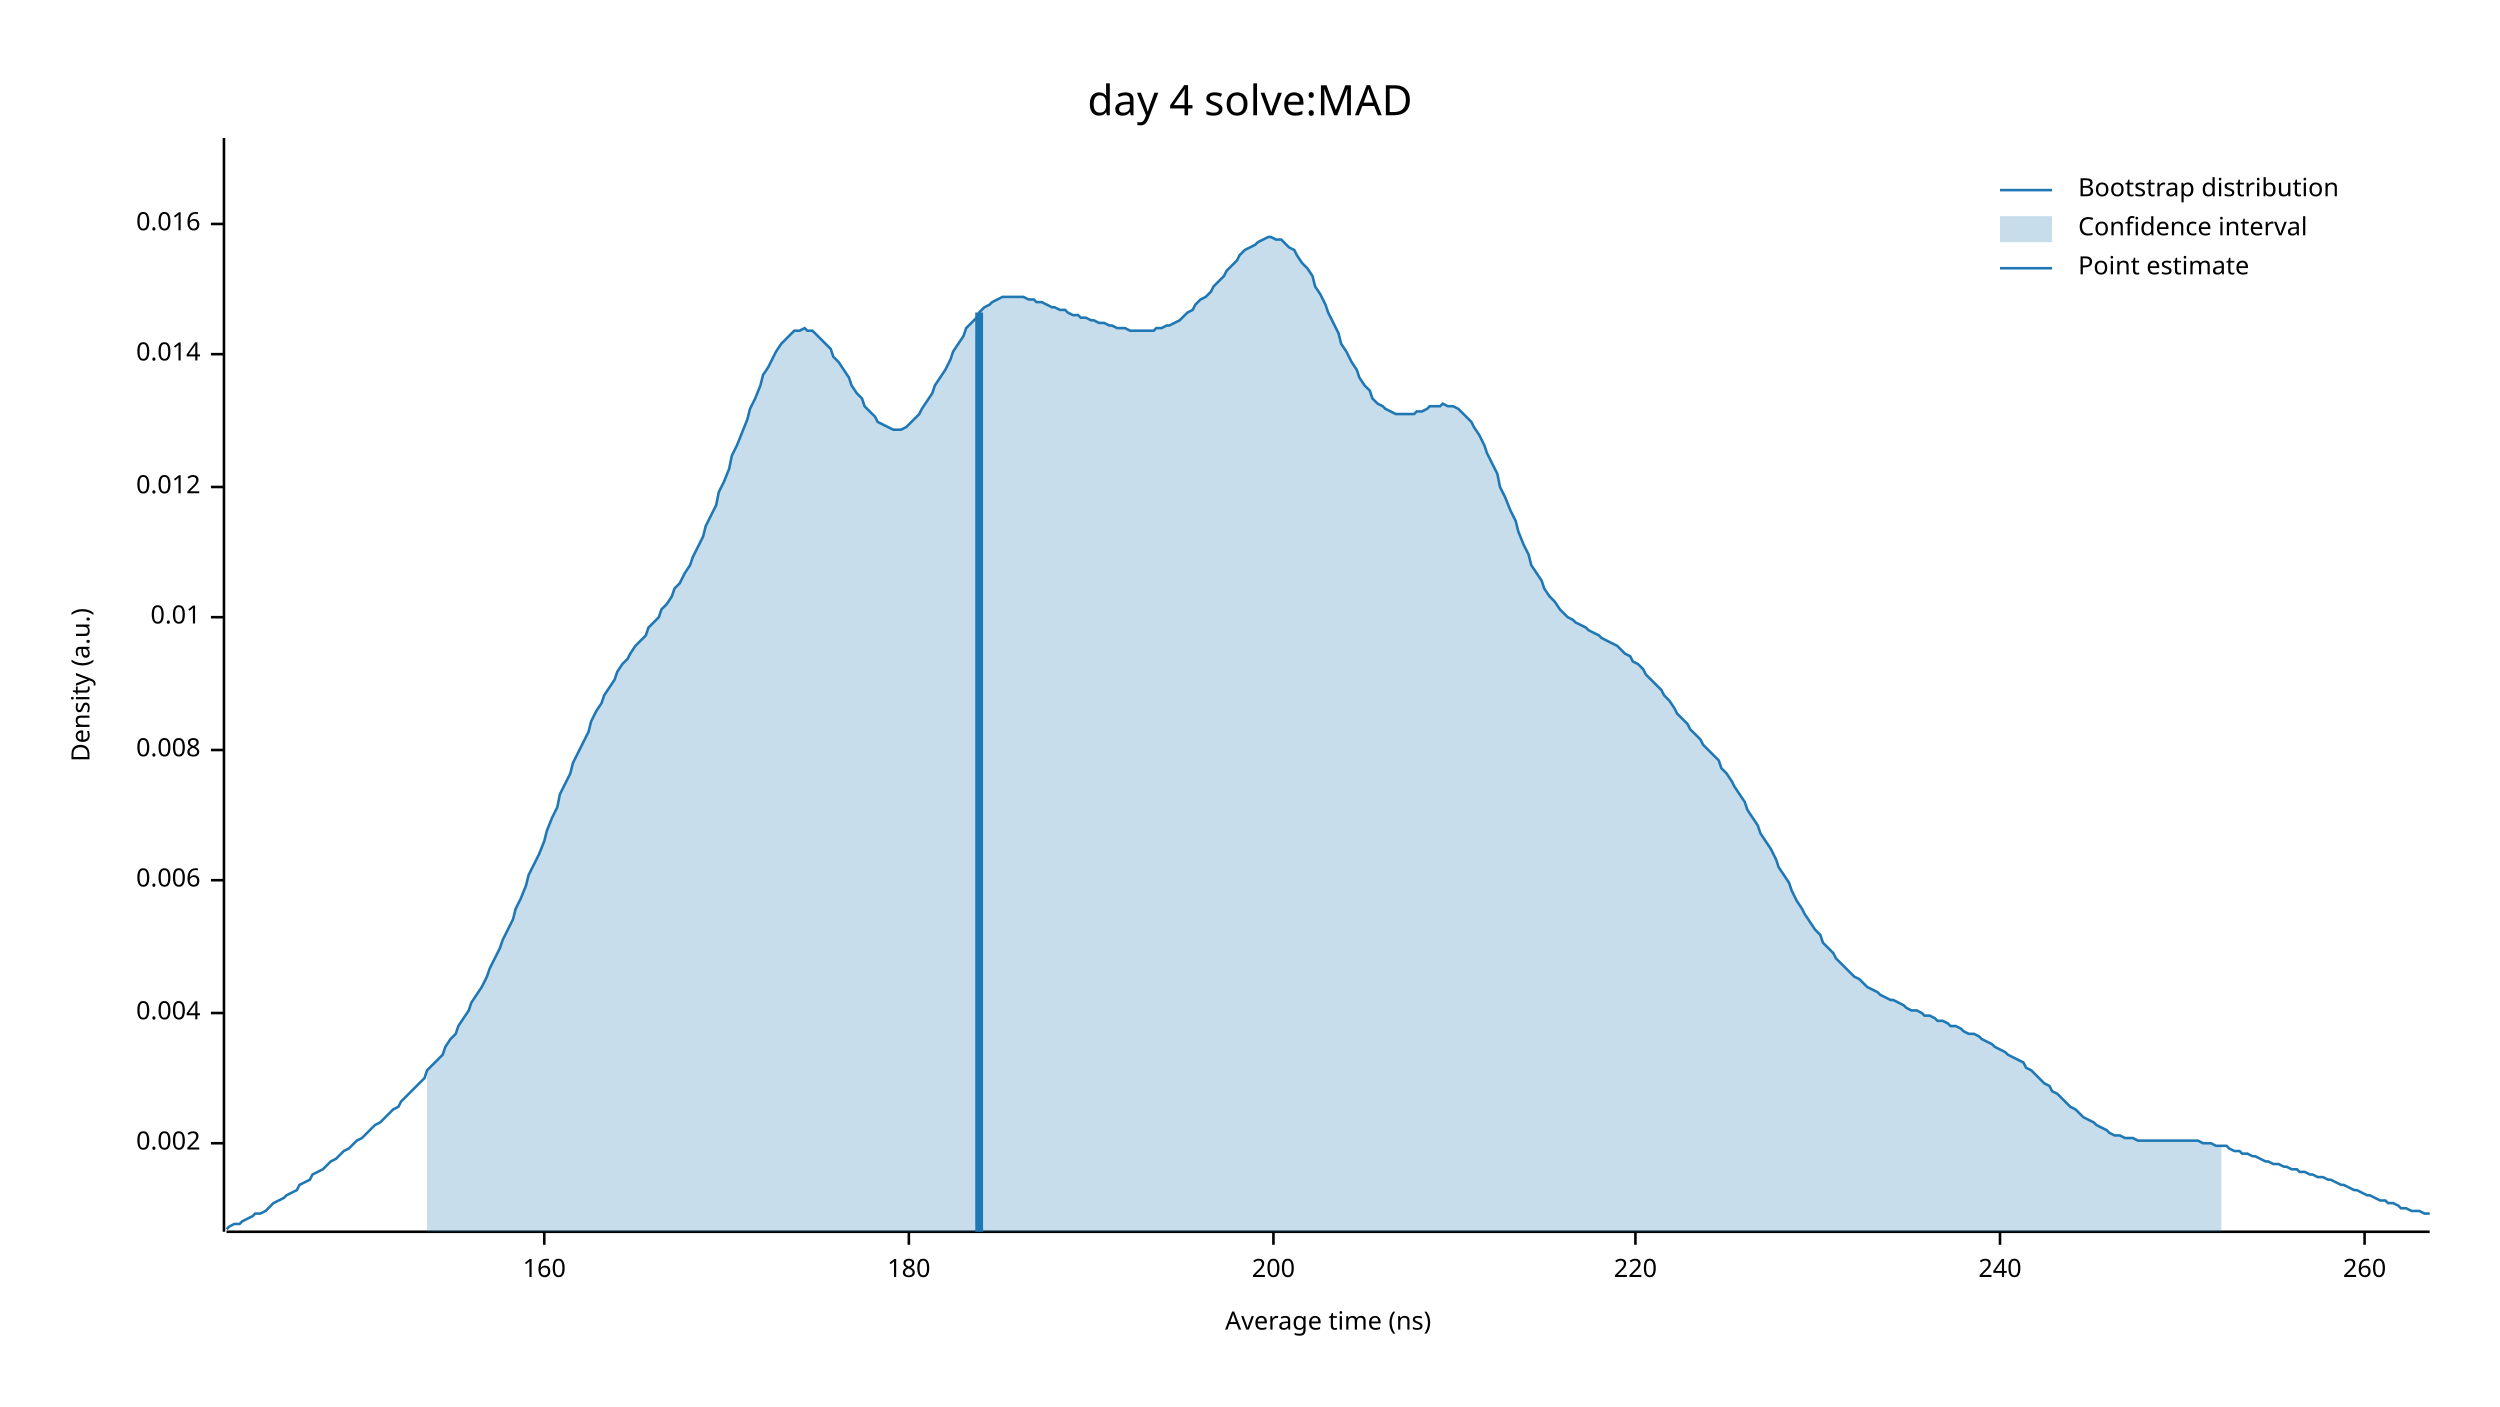
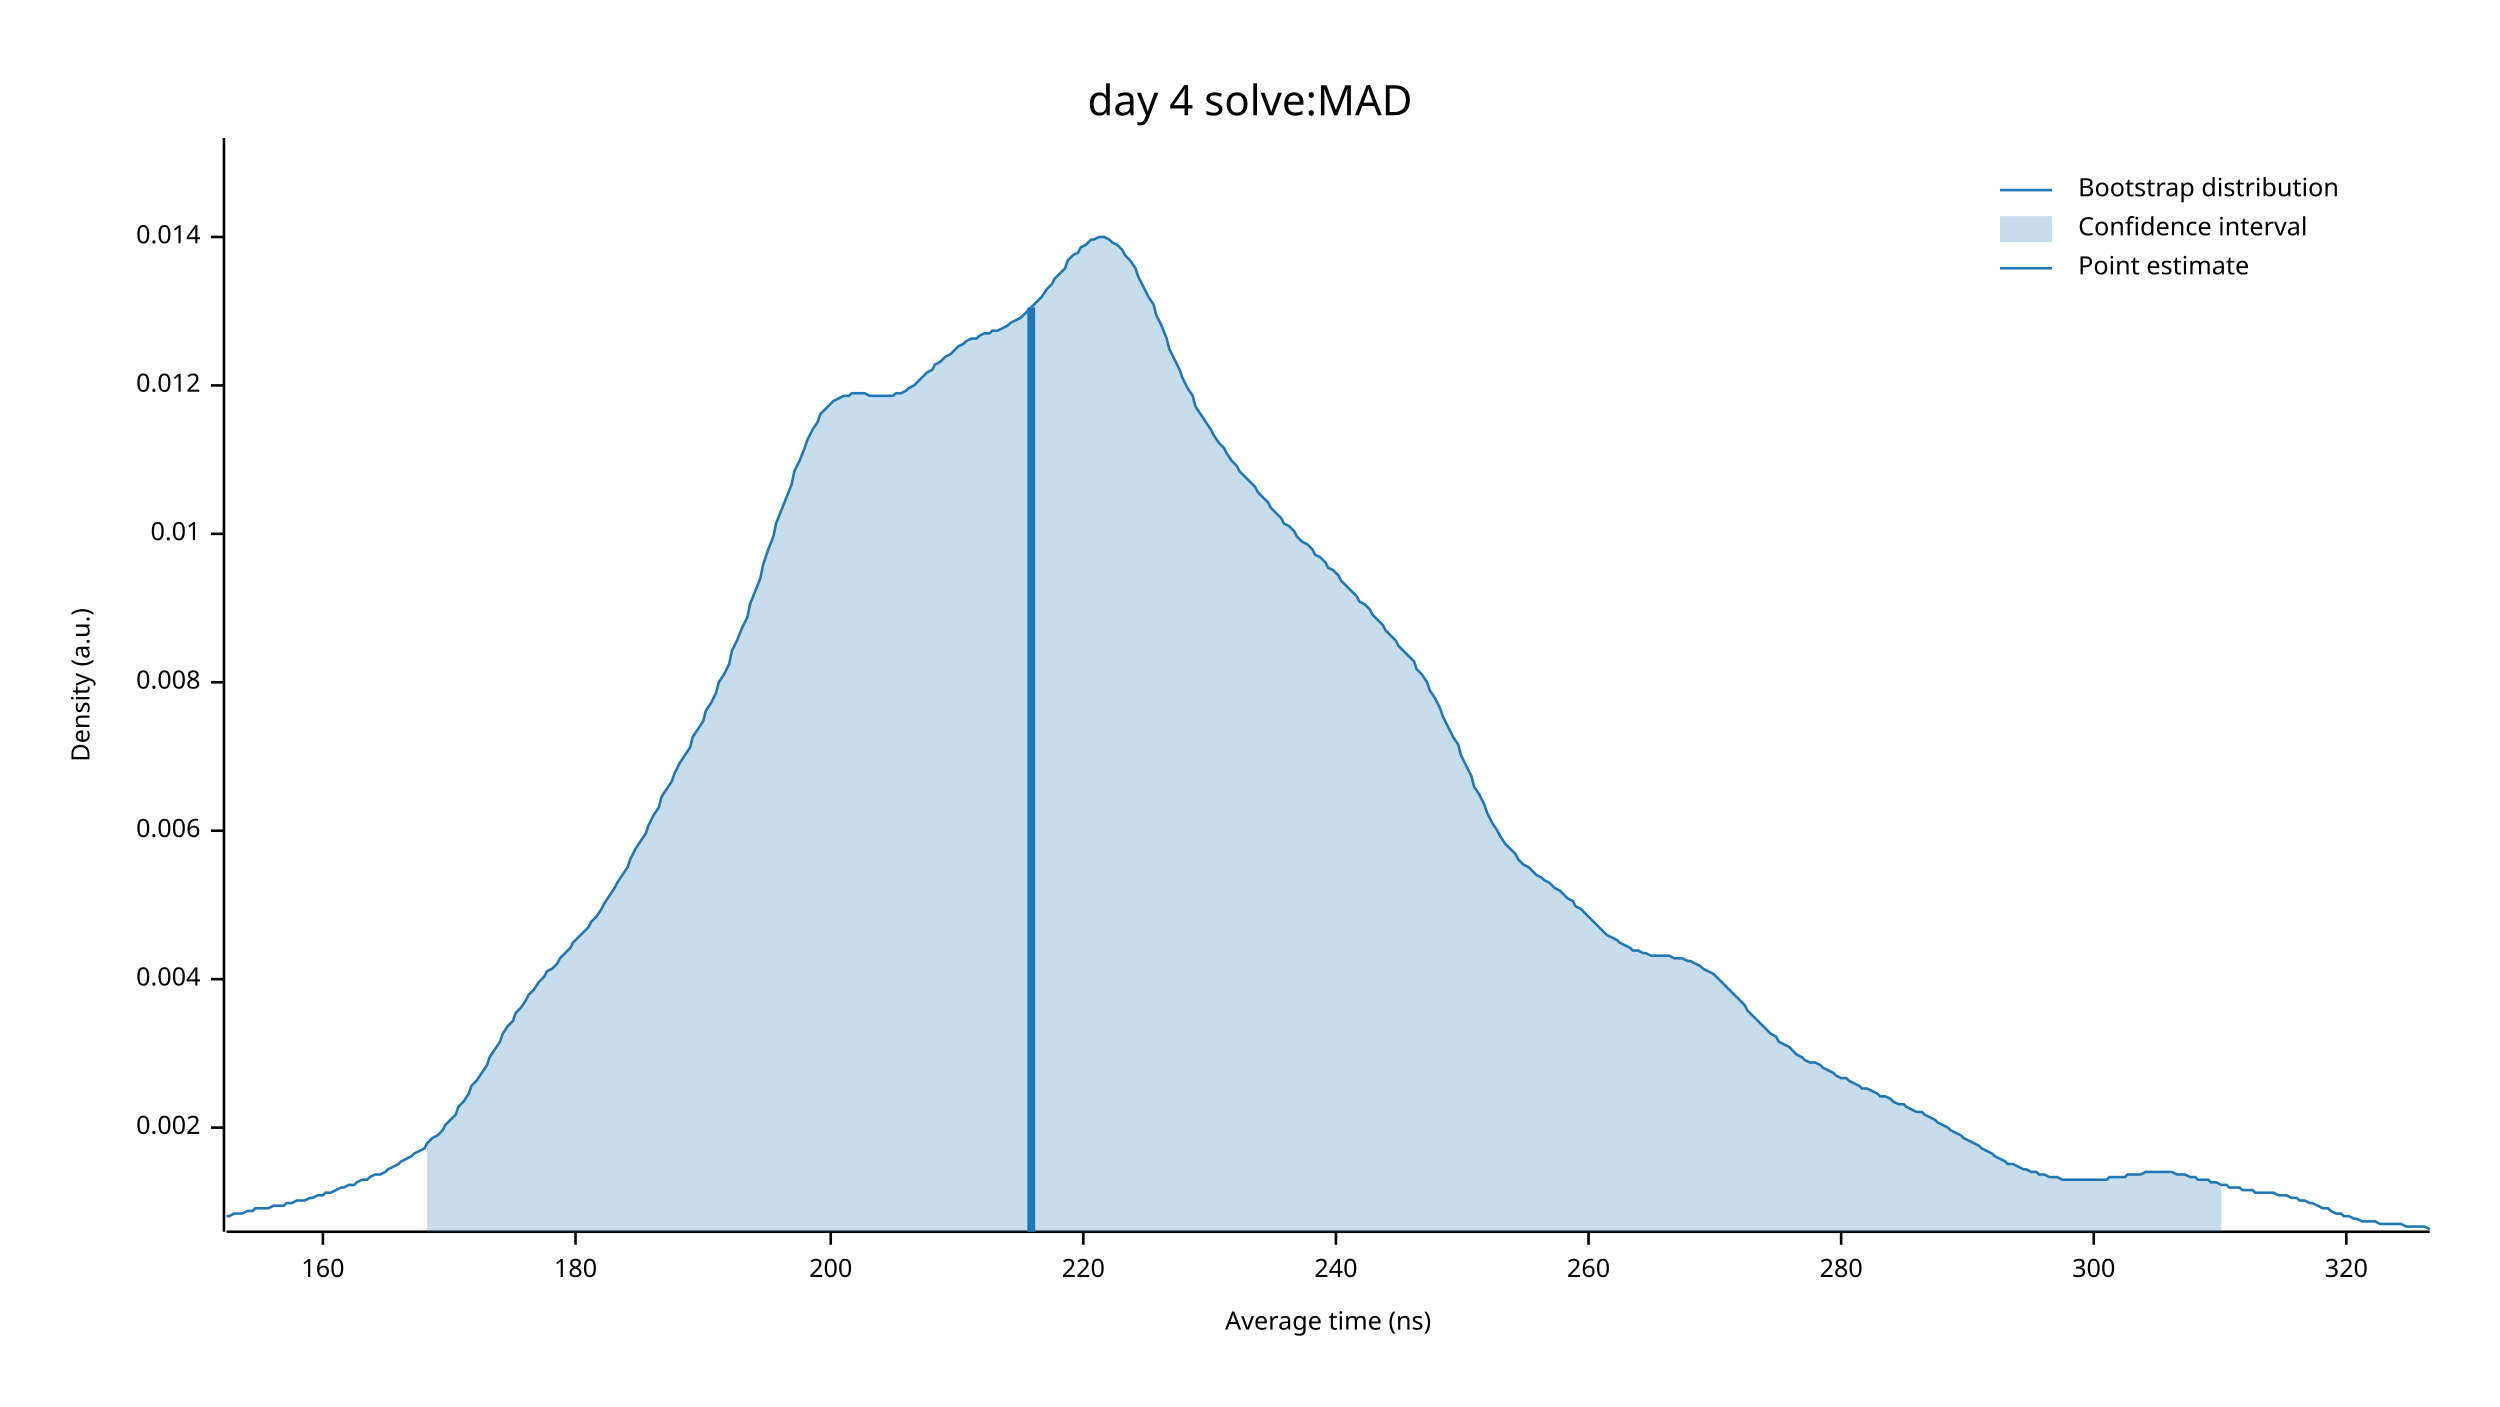
<svg xmlns="http://www.w3.org/2000/svg" width="960" height="540" viewBox="0 0 960 540">
  <text x="480" y="32" dy="0.76em" text-anchor="middle" font-family="sans-serif" font-size="16.129" opacity="1" fill="#000000">
day 4 solve:MAD
</text>
  <text x="27" y="263" dy="0.76em" text-anchor="middle" font-family="sans-serif" font-size="9.677" opacity="1" fill="#000000" transform="rotate(270, 27, 263)">
Density (a.u.)
</text>
  <text x="510" y="513" dy="-0.5ex" text-anchor="middle" font-family="sans-serif" font-size="9.677" opacity="1" fill="#000000">
Average time (ns)
</text>
  <polyline fill="none" opacity="1" stroke="#000000" stroke-width="1" points="86,53 86,473 " />
-   <text x="77" y="439" dy="0.5ex" text-anchor="end" font-family="sans-serif" font-size="9.677" opacity="1" fill="#000000">
+   <text x="77" y="433" dy="0.5ex" text-anchor="end" font-family="sans-serif" font-size="9.677" opacity="1" fill="#000000">
0.002
</text>
-   <polyline fill="none" opacity="1" stroke="#000000" stroke-width="1" points="81,439 86,439 " />
-   <text x="77" y="389" dy="0.5ex" text-anchor="end" font-family="sans-serif" font-size="9.677" opacity="1" fill="#000000">
+   <polyline fill="none" opacity="1" stroke="#000000" stroke-width="1" points="81,433 86,433 " />
+   <text x="77" y="376" dy="0.5ex" text-anchor="end" font-family="sans-serif" font-size="9.677" opacity="1" fill="#000000">
0.004
</text>
-   <polyline fill="none" opacity="1" stroke="#000000" stroke-width="1" points="81,389 86,389 " />
-   <text x="77" y="338" dy="0.5ex" text-anchor="end" font-family="sans-serif" font-size="9.677" opacity="1" fill="#000000">
+   <polyline fill="none" opacity="1" stroke="#000000" stroke-width="1" points="81,376 86,376 " />
+   <text x="77" y="319" dy="0.5ex" text-anchor="end" font-family="sans-serif" font-size="9.677" opacity="1" fill="#000000">
0.006
</text>
-   <polyline fill="none" opacity="1" stroke="#000000" stroke-width="1" points="81,338 86,338 " />
-   <text x="77" y="288" dy="0.5ex" text-anchor="end" font-family="sans-serif" font-size="9.677" opacity="1" fill="#000000">
+   <polyline fill="none" opacity="1" stroke="#000000" stroke-width="1" points="81,319 86,319 " />
+   <text x="77" y="262" dy="0.5ex" text-anchor="end" font-family="sans-serif" font-size="9.677" opacity="1" fill="#000000">
0.008
</text>
-   <polyline fill="none" opacity="1" stroke="#000000" stroke-width="1" points="81,288 86,288 " />
-   <text x="77" y="237" dy="0.5ex" text-anchor="end" font-family="sans-serif" font-size="9.677" opacity="1" fill="#000000">
+   <polyline fill="none" opacity="1" stroke="#000000" stroke-width="1" points="81,262 86,262 " />
+   <text x="77" y="205" dy="0.5ex" text-anchor="end" font-family="sans-serif" font-size="9.677" opacity="1" fill="#000000">
0.01
</text>
-   <polyline fill="none" opacity="1" stroke="#000000" stroke-width="1" points="81,237 86,237 " />
-   <text x="77" y="187" dy="0.5ex" text-anchor="end" font-family="sans-serif" font-size="9.677" opacity="1" fill="#000000">
+   <polyline fill="none" opacity="1" stroke="#000000" stroke-width="1" points="81,205 86,205 " />
+   <text x="77" y="148" dy="0.5ex" text-anchor="end" font-family="sans-serif" font-size="9.677" opacity="1" fill="#000000">
0.012
</text>
-   <polyline fill="none" opacity="1" stroke="#000000" stroke-width="1" points="81,187 86,187 " />
-   <text x="77" y="136" dy="0.5ex" text-anchor="end" font-family="sans-serif" font-size="9.677" opacity="1" fill="#000000">
+   <polyline fill="none" opacity="1" stroke="#000000" stroke-width="1" points="81,148 86,148 " />
+   <text x="77" y="91" dy="0.5ex" text-anchor="end" font-family="sans-serif" font-size="9.677" opacity="1" fill="#000000">
0.014
</text>
-   <polyline fill="none" opacity="1" stroke="#000000" stroke-width="1" points="81,136 86,136 " />
-   <text x="77" y="86" dy="0.5ex" text-anchor="end" font-family="sans-serif" font-size="9.677" opacity="1" fill="#000000">
- 0.016
- </text>
-   <polyline fill="none" opacity="1" stroke="#000000" stroke-width="1" points="81,86 86,86 " />
+   <polyline fill="none" opacity="1" stroke="#000000" stroke-width="1" points="81,91 86,91 " />
  <polyline fill="none" opacity="1" stroke="#000000" stroke-width="1" points="87,473 933,473 " />
-   <text x="209" y="483" dy="0.76em" text-anchor="middle" font-family="sans-serif" font-size="9.677" opacity="1" fill="#000000">
+   <text x="124" y="483" dy="0.76em" text-anchor="middle" font-family="sans-serif" font-size="9.677" opacity="1" fill="#000000">
160
</text>
-   <polyline fill="none" opacity="1" stroke="#000000" stroke-width="1" points="209,473 209,478 " />
-   <text x="349" y="483" dy="0.76em" text-anchor="middle" font-family="sans-serif" font-size="9.677" opacity="1" fill="#000000">
+   <polyline fill="none" opacity="1" stroke="#000000" stroke-width="1" points="124,473 124,478 " />
+   <text x="221" y="483" dy="0.76em" text-anchor="middle" font-family="sans-serif" font-size="9.677" opacity="1" fill="#000000">
180
</text>
-   <polyline fill="none" opacity="1" stroke="#000000" stroke-width="1" points="349,473 349,478 " />
-   <text x="489" y="483" dy="0.76em" text-anchor="middle" font-family="sans-serif" font-size="9.677" opacity="1" fill="#000000">
+   <polyline fill="none" opacity="1" stroke="#000000" stroke-width="1" points="221,473 221,478 " />
+   <text x="319" y="483" dy="0.76em" text-anchor="middle" font-family="sans-serif" font-size="9.677" opacity="1" fill="#000000">
200
</text>
-   <polyline fill="none" opacity="1" stroke="#000000" stroke-width="1" points="489,473 489,478 " />
-   <text x="628" y="483" dy="0.76em" text-anchor="middle" font-family="sans-serif" font-size="9.677" opacity="1" fill="#000000">
+   <polyline fill="none" opacity="1" stroke="#000000" stroke-width="1" points="319,473 319,478 " />
+   <text x="416" y="483" dy="0.76em" text-anchor="middle" font-family="sans-serif" font-size="9.677" opacity="1" fill="#000000">
220
</text>
-   <polyline fill="none" opacity="1" stroke="#000000" stroke-width="1" points="628,473 628,478 " />
-   <text x="768" y="483" dy="0.76em" text-anchor="middle" font-family="sans-serif" font-size="9.677" opacity="1" fill="#000000">
+   <polyline fill="none" opacity="1" stroke="#000000" stroke-width="1" points="416,473 416,478 " />
+   <text x="513" y="483" dy="0.76em" text-anchor="middle" font-family="sans-serif" font-size="9.677" opacity="1" fill="#000000">
240
</text>
-   <polyline fill="none" opacity="1" stroke="#000000" stroke-width="1" points="768,473 768,478 " />
-   <text x="908" y="483" dy="0.76em" text-anchor="middle" font-family="sans-serif" font-size="9.677" opacity="1" fill="#000000">
+   <polyline fill="none" opacity="1" stroke="#000000" stroke-width="1" points="513,473 513,478 " />
+   <text x="610" y="483" dy="0.76em" text-anchor="middle" font-family="sans-serif" font-size="9.677" opacity="1" fill="#000000">
260
</text>
-   <polyline fill="none" opacity="1" stroke="#000000" stroke-width="1" points="908,473 908,478 " />
-   <polyline fill="none" opacity="1" stroke="#1F78B4" stroke-width="1" points="87,472 88,471 90,470 92,470 93,469 95,468 97,467 98,466 100,466 102,465 103,464 105,462 107,461 109,460 110,459 112,458 114,457 115,455 117,454 119,453 120,451 122,450 124,449 125,448 127,446 129,445 131,443 132,442 134,441 136,439 137,438 139,437 141,435 142,434 144,432 146,431 148,429 149,428 151,426 153,425 154,423 156,421 158,419 159,418 161,416 163,414 164,411 166,409 168,407 170,405 171,402 173,399 175,397 176,394 178,391 180,388 181,385 183,382 185,379 187,375 188,372 190,368 192,364 193,361 195,357 197,353 198,349 200,345 202,340 203,336 205,332 207,328 209,323 210,319 212,314 214,310 215,305 217,301 219,297 220,293 222,289 224,285 226,281 227,277 229,273 231,270 232,267 234,264 236,261 237,258 239,255 241,253 242,251 244,248 246,246 248,244 249,241 251,239 253,237 254,234 256,232 258,229 259,226 261,224 263,220 265,217 266,214 268,210 270,206 271,202 273,198 275,194 276,189 278,185 280,180 281,175 283,171 285,166 287,161 288,157 290,153 292,148 293,144 295,141 297,137 298,135 300,132 302,130 304,128 305,127 307,127 309,126 310,127 312,127 314,129 315,130 317,132 319,134 320,137 322,139 324,142 326,145 327,148 329,151 331,153 332,156 334,158 336,160 337,162 339,163 341,164 343,165 344,165 346,165 348,164 349,163 351,161 353,159 354,157 356,154 358,151 359,148 361,145 363,142 365,138 366,135 368,132 370,129 371,126 373,124 375,122 376,120 378,118 380,117 381,116 383,115 385,114 387,114 388,114 390,114 392,114 393,114 395,115 397,115 398,116 400,116 402,117 404,118 405,118 407,119 409,119 410,120 412,121 414,121 415,122 417,122 419,123 420,123 422,124 424,124 426,125 427,125 429,126 431,126 432,126 434,127 436,127 437,127 439,127 441,127 443,127 444,126 446,126 448,125 449,125 451,124 453,123 454,122 456,120 458,119 459,117 461,115 463,114 465,112 466,110 468,108 470,106 471,104 473,102 475,100 476,98 478,96 480,95 482,94 483,93 485,92 487,91 488,91 490,92 492,92 493,93 495,95 497,96 498,98 500,101 502,103 504,106 505,110 507,113 509,117 510,120 512,124 514,128 515,132 517,135 519,139 521,142 522,145 524,148 526,150 527,153 529,155 531,156 532,157 534,158 536,159 537,159 539,159 541,159 543,159 544,158 546,158 548,157 549,156 551,156 553,156 554,155 556,156 558,156 560,157 561,158 563,160 565,162 566,164 568,167 570,171 571,174 573,178 575,182 576,187 578,191 580,196 582,200 583,204 585,209 587,213 588,217 590,220 592,223 593,226 595,229 597,231 599,234 600,235 602,237 604,238 605,239 607,240 609,241 610,242 612,243 614,244 615,245 617,246 619,247 621,248 622,249 624,251 626,252 627,254 629,255 631,257 632,259 634,261 636,263 638,265 639,267 641,269 643,272 644,274 646,276 648,278 649,280 651,282 653,284 654,286 656,288 658,290 660,292 661,295 663,297 665,300 666,302 668,305 670,308 671,311 673,314 675,317 676,320 678,323 680,326 682,330 683,333 685,336 687,339 688,342 690,346 692,349 693,351 695,354 697,357 699,359 700,362 702,364 704,366 705,368 707,370 709,372 710,373 712,375 714,376 715,377 717,379 719,380 721,381 722,382 724,383 726,384 727,384 729,385 731,386 732,387 734,388 736,388 738,389 739,390 741,390 743,391 744,392 746,392 748,393 749,394 751,394 753,395 754,396 756,397 758,397 760,398 761,399 763,400 765,401 766,402 768,403 770,404 771,405 773,406 775,407 777,408 778,410 780,411 782,413 783,414 785,416 787,417 788,419 790,420 792,422 793,423 795,425 797,426 799,428 800,429 802,430 804,431 805,432 807,433 809,434 810,435 812,436 814,436 816,437 817,437 819,437 821,438 822,438 824,438 826,438 827,438 829,438 831,438 832,438 834,438 836,438 838,438 839,438 841,438 843,438 844,438 846,439 848,439 849,439 851,440 853,440 855,440 856,441 858,442 860,442 861,443 863,443 865,444 866,444 868,445 870,446 871,446 873,447 875,447 877,448 878,448 880,449 882,449 883,450 885,450 887,451 888,451 890,452 892,452 894,453 895,453 897,454 899,455 900,455 902,456 904,457 905,457 907,458 909,459 910,459 912,460 914,461 916,461 917,462 919,462 921,463 922,464 924,464 926,465 927,465 929,465 931,466 933,466 " />
-   <polygon opacity="0.25" fill="#1F78B4" points="164,411 166,409 168,407 170,405 171,402 173,399 175,397 176,394 178,391 180,388 181,385 183,382 185,379 187,375 188,372 190,368 192,364 193,361 195,357 197,353 198,349 200,345 202,340 203,336 205,332 207,328 209,323 210,319 212,314 214,310 215,305 217,301 219,297 220,293 222,289 224,285 226,281 227,277 229,273 231,270 232,267 234,264 236,261 237,258 239,255 241,253 242,251 244,248 246,246 248,244 249,241 251,239 253,237 254,234 256,232 258,229 259,226 261,224 263,220 265,217 266,214 268,210 270,206 271,202 273,198 275,194 276,189 278,185 280,180 281,175 283,171 285,166 287,161 288,157 290,153 292,148 293,144 295,141 297,137 298,135 300,132 302,130 304,128 305,127 307,127 309,126 310,127 312,127 314,129 315,130 317,132 319,134 320,137 322,139 324,142 326,145 327,148 329,151 331,153 332,156 334,158 336,160 337,162 339,163 341,164 343,165 344,165 346,165 348,164 349,163 351,161 353,159 354,157 356,154 358,151 359,148 361,145 363,142 365,138 366,135 368,132 370,129 371,126 373,124 375,122 376,120 378,118 380,117 381,116 383,115 385,114 387,114 388,114 390,114 392,114 393,114 395,115 397,115 398,116 400,116 402,117 404,118 405,118 407,119 409,119 410,120 412,121 414,121 415,122 417,122 419,123 420,123 422,124 424,124 426,125 427,125 429,126 431,126 432,126 434,127 436,127 437,127 439,127 441,127 443,127 444,126 446,126 448,125 449,125 451,124 453,123 454,122 456,120 458,119 459,117 461,115 463,114 465,112 466,110 468,108 470,106 471,104 473,102 475,100 476,98 478,96 480,95 482,94 483,93 485,92 487,91 488,91 490,92 492,92 493,93 495,95 497,96 498,98 500,101 502,103 504,106 505,110 507,113 509,117 510,120 512,124 514,128 515,132 517,135 519,139 521,142 522,145 524,148 526,150 527,153 529,155 531,156 532,157 534,158 536,159 537,159 539,159 541,159 543,159 544,158 546,158 548,157 549,156 551,156 553,156 554,155 556,156 558,156 560,157 561,158 563,160 565,162 566,164 568,167 570,171 571,174 573,178 575,182 576,187 578,191 580,196 582,200 583,204 585,209 587,213 588,217 590,220 592,223 593,226 595,229 597,231 599,234 600,235 602,237 604,238 605,239 607,240 609,241 610,242 612,243 614,244 615,245 617,246 619,247 621,248 622,249 624,251 626,252 627,254 629,255 631,257 632,259 634,261 636,263 638,265 639,267 641,269 643,272 644,274 646,276 648,278 649,280 651,282 653,284 654,286 656,288 658,290 660,292 661,295 663,297 665,300 666,302 668,305 670,308 671,311 673,314 675,317 676,320 678,323 680,326 682,330 683,333 685,336 687,339 688,342 690,346 692,349 693,351 695,354 697,357 699,359 700,362 702,364 704,366 705,368 707,370 709,372 710,373 712,375 714,376 715,377 717,379 719,380 721,381 722,382 724,383 726,384 727,384 729,385 731,386 732,387 734,388 736,388 738,389 739,390 741,390 743,391 744,392 746,392 748,393 749,394 751,394 753,395 754,396 756,397 758,397 760,398 761,399 763,400 765,401 766,402 768,403 770,404 771,405 773,406 775,407 777,408 778,410 780,411 782,413 783,414 785,416 787,417 788,419 790,420 792,422 793,423 795,425 797,426 799,428 800,429 802,430 804,431 805,432 807,433 809,434 810,435 812,436 814,436 816,437 817,437 819,437 821,438 822,438 824,438 826,438 827,438 829,438 831,438 832,438 834,438 836,438 838,438 839,438 841,438 843,438 844,438 846,439 848,439 849,439 851,440 853,440 853,473 164,473 " />
-   <polyline fill="none" opacity="1" stroke="#1F78B4" stroke-width="3" points="376,473 376,120 " />
+   <polyline fill="none" opacity="1" stroke="#000000" stroke-width="1" points="610,473 610,478 " />
+   <text x="707" y="483" dy="0.76em" text-anchor="middle" font-family="sans-serif" font-size="9.677" opacity="1" fill="#000000">
+ 280
+ </text>
+   <polyline fill="none" opacity="1" stroke="#000000" stroke-width="1" points="707,473 707,478 " />
+   <text x="804" y="483" dy="0.76em" text-anchor="middle" font-family="sans-serif" font-size="9.677" opacity="1" fill="#000000">
+ 300
+ </text>
+   <polyline fill="none" opacity="1" stroke="#000000" stroke-width="1" points="804,473 804,478 " />
+   <text x="901" y="483" dy="0.76em" text-anchor="middle" font-family="sans-serif" font-size="9.677" opacity="1" fill="#000000">
+ 320
+ </text>
+   <polyline fill="none" opacity="1" stroke="#000000" stroke-width="1" points="901,473 901,478 " />
+   <polyline fill="none" opacity="1" stroke="#1F78B4" stroke-width="1" points="87,467 88,467 90,466 92,466 93,466 95,465 97,465 98,464 100,464 102,464 103,464 105,463 107,463 109,463 110,462 112,462 114,461 115,461 117,461 119,460 120,460 122,459 124,459 125,458 127,458 129,457 131,456 132,456 134,455 136,455 137,454 139,453 141,453 142,452 144,451 146,451 148,450 149,449 151,448 153,447 154,446 156,445 158,444 159,443 161,442 163,441 164,439 166,437 168,436 170,434 171,432 173,430 175,428 176,425 178,423 180,420 181,417 183,415 185,412 187,409 188,406 190,403 192,400 193,397 195,394 197,392 198,389 200,387 202,384 203,382 205,380 207,377 209,375 210,373 212,372 214,370 215,368 217,366 219,364 220,362 222,360 224,358 226,356 227,354 229,352 231,349 232,347 234,344 236,341 237,339 239,336 241,333 242,330 244,326 246,323 248,320 249,317 251,313 253,310 254,306 256,303 258,300 259,297 261,293 263,290 265,287 266,283 268,280 270,277 271,273 273,270 275,266 276,262 278,259 280,255 281,250 283,246 285,241 287,237 288,232 290,227 292,222 293,217 295,211 297,206 298,201 300,196 302,191 304,186 305,181 307,177 309,172 310,169 312,165 314,162 315,159 317,157 319,155 320,154 322,153 324,152 326,152 327,151 329,151 331,151 332,151 334,152 336,152 337,152 339,152 341,152 343,152 344,151 346,151 348,150 349,149 351,148 353,146 354,145 356,143 358,142 359,140 361,139 363,137 365,136 366,135 368,133 370,132 371,131 373,130 375,130 376,129 378,128 380,128 381,127 383,127 385,126 387,125 388,124 390,123 392,122 393,121 395,119 397,117 398,116 400,114 402,111 404,109 405,107 407,105 409,103 410,100 412,98 414,97 415,95 417,94 419,92 420,92 422,91 424,91 426,92 427,93 429,94 431,96 432,98 434,100 436,103 437,106 439,110 441,114 443,117 444,121 446,125 448,130 449,134 451,138 453,142 454,145 456,149 458,152 459,156 461,159 463,162 465,165 466,167 468,170 470,172 471,174 473,177 475,179 476,181 478,183 480,185 482,187 483,189 485,191 487,193 488,195 490,197 492,199 493,201 495,202 497,204 498,206 500,208 502,209 504,211 505,213 507,214 509,216 510,218 512,219 514,221 515,223 517,225 519,227 521,229 522,231 524,232 526,234 527,236 529,238 531,240 532,242 534,244 536,246 537,248 539,250 541,252 543,254 544,257 546,259 548,262 549,265 551,268 553,272 554,275 556,279 558,283 560,286 561,290 563,294 565,298 566,302 568,305 570,309 571,312 573,316 575,319 576,321 578,324 580,326 582,328 583,330 585,332 587,333 588,334 590,336 592,337 593,338 595,339 597,341 599,342 600,343 602,345 604,346 605,348 607,349 609,351 610,352 612,354 614,356 615,357 617,359 619,360 621,361 622,362 624,363 626,364 627,365 629,365 631,366 632,366 634,367 636,367 638,367 639,367 641,367 643,368 644,368 646,368 648,369 649,369 651,370 653,371 654,372 656,373 658,374 660,376 661,377 663,379 665,381 666,382 668,384 670,386 671,388 673,390 675,392 676,393 678,395 680,397 682,398 683,400 685,401 687,402 688,403 690,405 692,406 693,407 695,408 697,408 699,409 700,410 702,411 704,412 705,413 707,414 709,414 710,415 712,416 714,417 715,418 717,418 719,419 721,420 722,421 724,421 726,422 727,423 729,424 731,424 732,425 734,426 736,427 738,427 739,428 741,429 743,430 744,431 746,432 748,433 749,434 751,435 753,436 754,437 756,438 758,439 760,440 761,441 763,442 765,443 766,444 768,445 770,446 771,447 773,447 775,448 777,449 778,449 780,450 782,450 783,451 785,451 787,452 788,452 790,452 792,453 793,453 795,453 797,453 799,453 800,453 802,453 804,453 805,453 807,453 809,453 810,452 812,452 814,452 816,452 817,451 819,451 821,451 822,451 824,450 826,450 827,450 829,450 831,450 832,450 834,450 836,451 838,451 839,451 841,452 843,452 844,453 846,453 848,453 849,454 851,454 853,455 855,455 856,456 858,456 860,456 861,457 863,457 865,457 866,458 868,458 870,458 871,458 873,458 875,459 877,459 878,459 880,460 882,460 883,461 885,461 887,462 888,462 890,463 892,464 894,464 895,465 897,466 899,466 900,467 902,467 904,468 905,468 907,469 909,469 910,469 912,469 914,470 916,470 917,470 919,470 921,470 922,470 924,471 926,471 927,471 929,471 931,471 933,472 " />
+   <polygon opacity="0.25" fill="#1F78B4" points="164,439 166,437 168,436 170,434 171,432 173,430 175,428 176,425 178,423 180,420 181,417 183,415 185,412 187,409 188,406 190,403 192,400 193,397 195,394 197,392 198,389 200,387 202,384 203,382 205,380 207,377 209,375 210,373 212,372 214,370 215,368 217,366 219,364 220,362 222,360 224,358 226,356 227,354 229,352 231,349 232,347 234,344 236,341 237,339 239,336 241,333 242,330 244,326 246,323 248,320 249,317 251,313 253,310 254,306 256,303 258,300 259,297 261,293 263,290 265,287 266,283 268,280 270,277 271,273 273,270 275,266 276,262 278,259 280,255 281,250 283,246 285,241 287,237 288,232 290,227 292,222 293,217 295,211 297,206 298,201 300,196 302,191 304,186 305,181 307,177 309,172 310,169 312,165 314,162 315,159 317,157 319,155 320,154 322,153 324,152 326,152 327,151 329,151 331,151 332,151 334,152 336,152 337,152 339,152 341,152 343,152 344,151 346,151 348,150 349,149 351,148 353,146 354,145 356,143 358,142 359,140 361,139 363,137 365,136 366,135 368,133 370,132 371,131 373,130 375,130 376,129 378,128 380,128 381,127 383,127 385,126 387,125 388,124 390,123 392,122 393,121 395,119 397,117 398,116 400,114 402,111 404,109 405,107 407,105 409,103 410,100 412,98 414,97 415,95 417,94 419,92 420,92 422,91 424,91 426,92 427,93 429,94 431,96 432,98 434,100 436,103 437,106 439,110 441,114 443,117 444,121 446,125 448,130 449,134 451,138 453,142 454,145 456,149 458,152 459,156 461,159 463,162 465,165 466,167 468,170 470,172 471,174 473,177 475,179 476,181 478,183 480,185 482,187 483,189 485,191 487,193 488,195 490,197 492,199 493,201 495,202 497,204 498,206 500,208 502,209 504,211 505,213 507,214 509,216 510,218 512,219 514,221 515,223 517,225 519,227 521,229 522,231 524,232 526,234 527,236 529,238 531,240 532,242 534,244 536,246 537,248 539,250 541,252 543,254 544,257 546,259 548,262 549,265 551,268 553,272 554,275 556,279 558,283 560,286 561,290 563,294 565,298 566,302 568,305 570,309 571,312 573,316 575,319 576,321 578,324 580,326 582,328 583,330 585,332 587,333 588,334 590,336 592,337 593,338 595,339 597,341 599,342 600,343 602,345 604,346 605,348 607,349 609,351 610,352 612,354 614,356 615,357 617,359 619,360 621,361 622,362 624,363 626,364 627,365 629,365 631,366 632,366 634,367 636,367 638,367 639,367 641,367 643,368 644,368 646,368 648,369 649,369 651,370 653,371 654,372 656,373 658,374 660,376 661,377 663,379 665,381 666,382 668,384 670,386 671,388 673,390 675,392 676,393 678,395 680,397 682,398 683,400 685,401 687,402 688,403 690,405 692,406 693,407 695,408 697,408 699,409 700,410 702,411 704,412 705,413 707,414 709,414 710,415 712,416 714,417 715,418 717,418 719,419 721,420 722,421 724,421 726,422 727,423 729,424 731,424 732,425 734,426 736,427 738,427 739,428 741,429 743,430 744,431 746,432 748,433 749,434 751,435 753,436 754,437 756,438 758,439 760,440 761,441 763,442 765,443 766,444 768,445 770,446 771,447 773,447 775,448 777,449 778,449 780,450 782,450 783,451 785,451 787,452 788,452 790,452 792,453 793,453 795,453 797,453 799,453 800,453 802,453 804,453 805,453 807,453 809,453 810,452 812,452 814,452 816,452 817,451 819,451 821,451 822,451 824,450 826,450 827,450 829,450 831,450 832,450 834,450 836,451 838,451 839,451 841,452 843,452 844,453 846,453 848,453 849,454 851,454 853,455 853,473 164,473 " />
+   <polyline fill="none" opacity="1" stroke="#1F78B4" stroke-width="3" points="396,473 396,118 " />
  <text x="798" y="68" dy="0.76em" text-anchor="start" font-family="sans-serif" font-size="9.677" opacity="1" fill="#000000">
Bootstrap distribution
</text>
  <text x="798" y="83" dy="0.76em" text-anchor="start" font-family="sans-serif" font-size="9.677" opacity="1" fill="#000000">
Confidence interval
</text>
  <text x="798" y="98" dy="0.76em" text-anchor="start" font-family="sans-serif" font-size="9.677" opacity="1" fill="#000000">
Point estimate
</text>
  <polyline fill="none" opacity="1" stroke="#1F78B4" stroke-width="1" points="768,73 788,73 " />
  <rect x="768" y="83" width="20" height="10" opacity="0.25" fill="#1F78B4" stroke="none" />
  <polyline fill="none" opacity="1" stroke="#1F78B4" stroke-width="1" points="768,103 788,103 " />
</svg>
